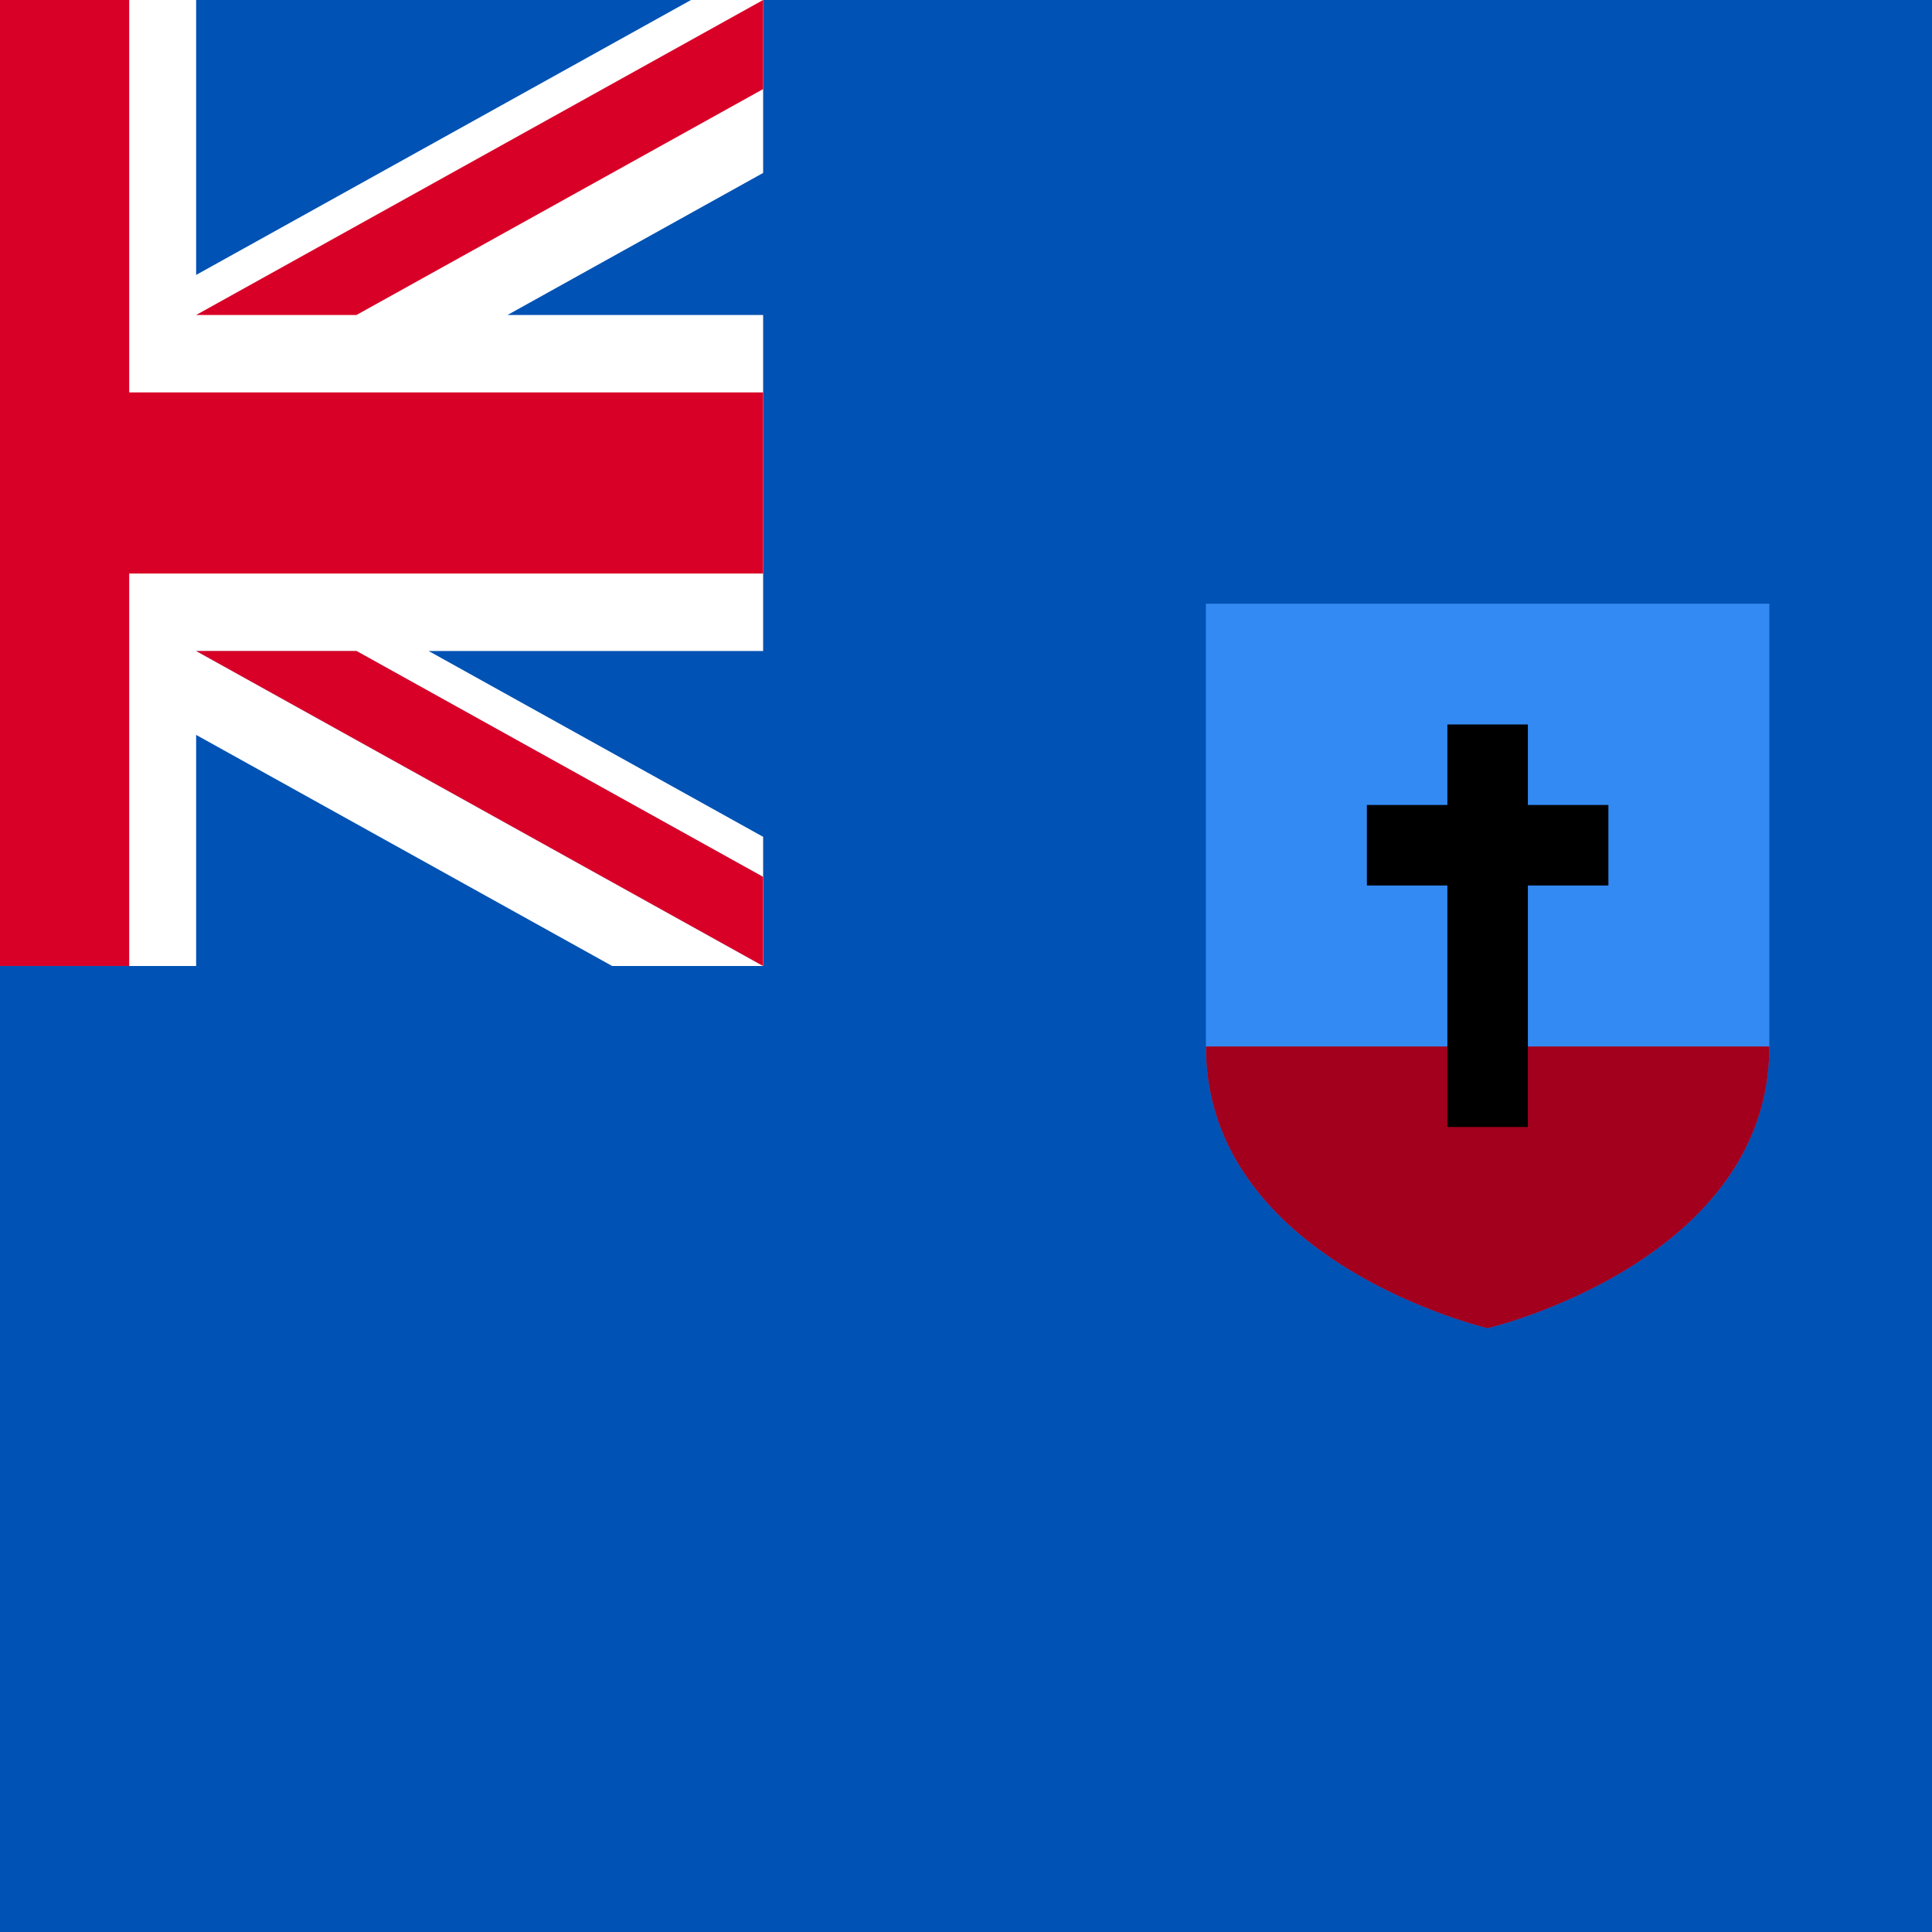
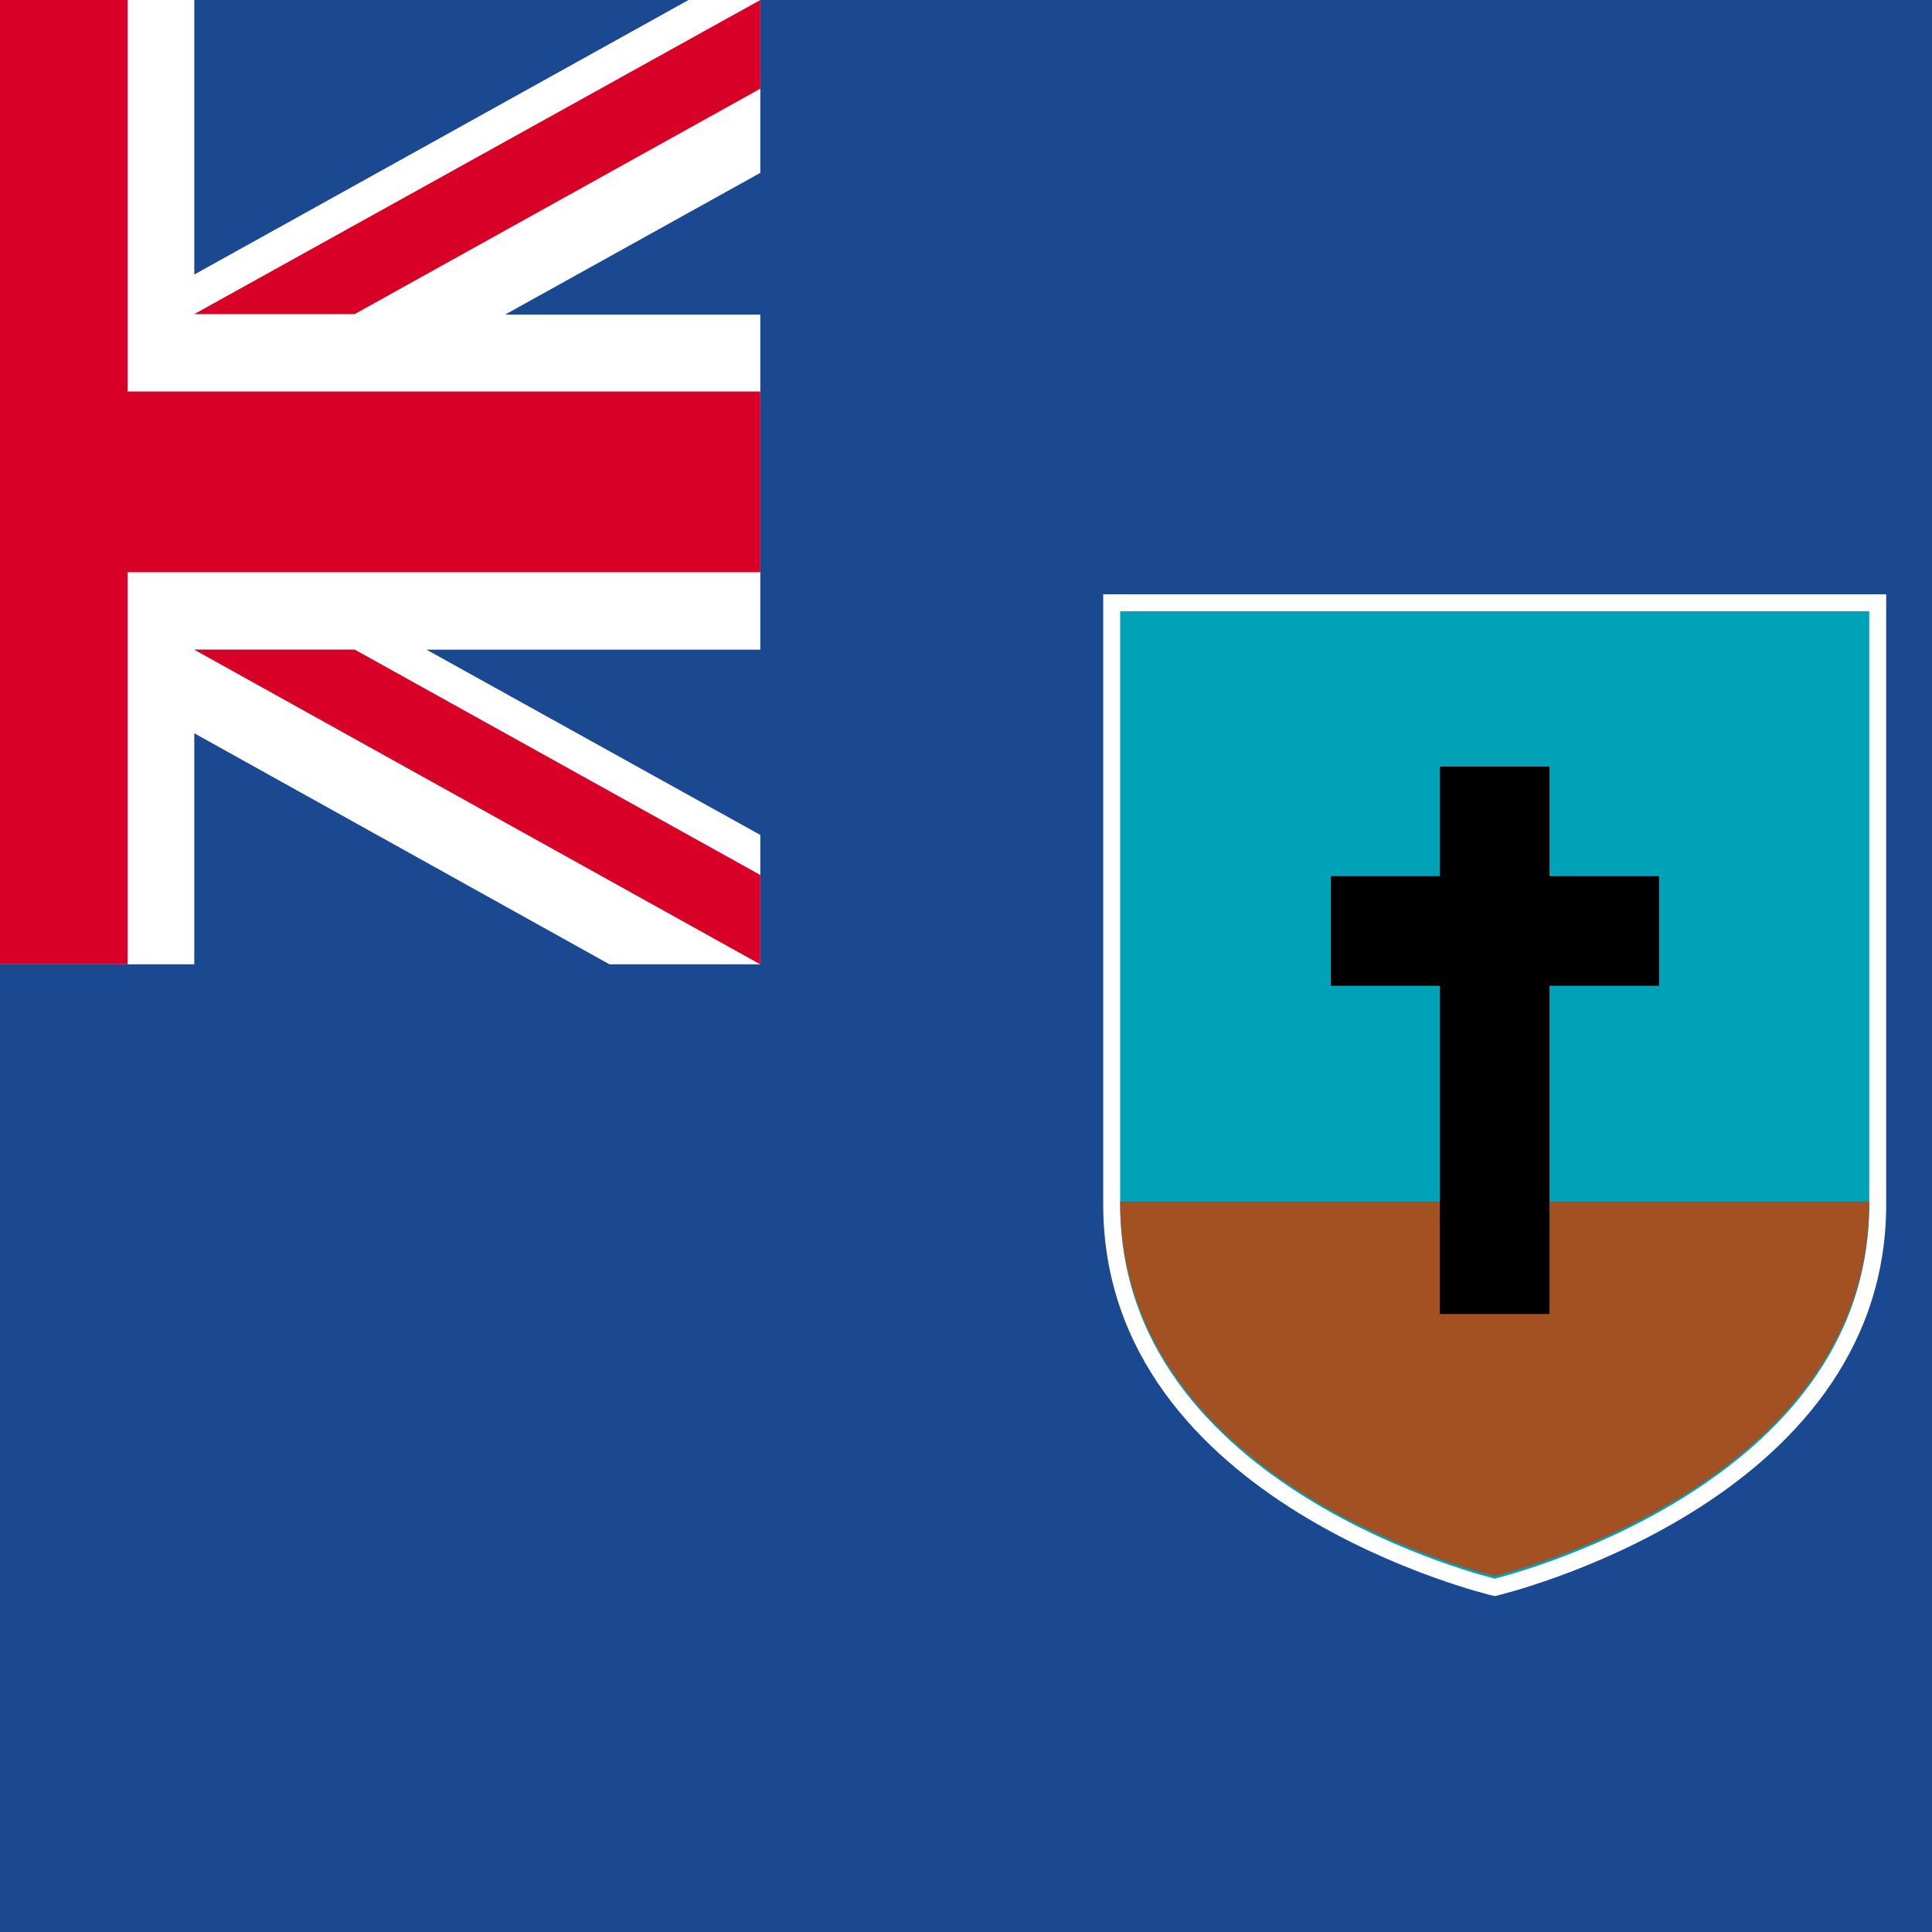
- <svg xmlns="http://www.w3.org/2000/svg" viewBox="121.174 85.333 341.333 341.333">
-   <rect y="85.333" fill="#0052B4" width="512" height="341.337" />
-   <path fill="#338AF3" d="M334.222,191.996v78.221c0,38.103,49.777,49.779,49.777,49.779s49.778-11.675,49.778-49.779v-78.221  H334.222z" />
-   <path fill="#A2001D" d="M334.222,270.217c0,38.103,49.777,49.779,49.777,49.779s49.778-11.675,49.778-49.779H334.222  L334.222,270.217z" />
-   <polygon points="405.334,227.552 391.11,227.552 391.11,213.329 376.888,213.329 376.888,227.552 362.666,227.552 362.666,241.775   376.888,241.775 376.888,284.44 391.11,284.44 391.11,241.775 405.334,241.775 " />
-   <polygon fill="#FFFFFF" points="256,85.333 256,115.886 210.833,140.985 256,140.985 256,200.344 196.897,200.344   256,233.179 256,255.996 229.32,255.996 155.826,215.17 155.826,255.996 100.174,255.996 100.174,207.423 12.744,255.996 0,255.996   0,225.442 45.167,200.344 0,200.344 0,140.985 59.103,140.985 0,108.139 0,85.333 26.68,85.333 100.174,126.158 100.174,85.333   155.826,85.333 155.826,133.905 243.256,85.333 " />
-   <polygon fill="#D80027" points="144,85.33 112,85.33 112,154.662 0,154.662 0,186.662 112,186.662 112,255.996 144,255.996   144,186.662 256,186.662 256,154.662 144,154.662 " />
-   <polygon fill="#0052B4" points="155.826,200.344 256,255.996 256,240.259 184.153,200.344 " />
-   <polygon fill="#FFFFFF" points="155.826,200.344 256,255.996 256,240.259 184.153,200.344 " />
-   <g>
-     <polygon fill="#D80027" points="155.826,200.344 256,255.996 256,240.259 184.153,200.344  " />
-     <polygon fill="#D80027" points="71.846,200.344 0,240.259 0,255.996 0,255.996 100.174,200.344  " />
-   </g>
-   <polygon fill="#0052B4" points="100.174,140.982 0,85.33 0,101.067 71.847,140.982 " />
-   <polygon fill="#FFFFFF" points="100.174,140.982 0,85.33 0,101.067 71.847,140.982 " />
-   <g>
-     <polygon fill="#D80027" points="100.174,140.982 0,85.33 0,101.067 71.847,140.982  " />
-     <polygon fill="#D80027" points="184.154,140.982 256,101.067 256,85.33 256,85.33 155.826,140.982  " />
-   </g>
+ <svg xmlns="http://www.w3.org/2000/svg" version="1.1" viewBox="121.41 0 342 342">
+   <rect y="0" fill="#1B4991" width="513" height="342" />
+   <path fill="#00A2B8" stroke="#FFFFFF" stroke-width="3" d="M318.2,106.7v106.5c0,51.9,67.8,67.8,67.8,67.8s67.8-15.9,67.8-67.8V106.7H318.2z" />
+   <path fill="#A35023" d="M319.7,212.7c0,50.8,66.3,66.3,66.3,66.3s66.3-15.6,66.3-66.3H319.7L319.7,212.7z" />
+   <polygon points="415.1,155.1 395.7,155.1 395.7,135.7 376.3,135.7 376.3,155.1 357,155.1 357,174.5 376.3,174.5 376.3,232.6  395.7,232.6 395.7,174.5 415.1,174.5 " />
+   <polygon fill="#FFFFFF" points="256,0 256,30.6 210.8,55.7 256,55.7 256,115 196.9,115 256,147.8 256,170.7 229.3,170.7 155.8,129.8  155.8,170.7 100.2,170.7 100.2,122.1 12.7,170.7 0,170.7 0,140.1 45.2,115 0,115 0,55.7 59.1,55.7 0,22.8 0,0 26.7,0 100.2,40.8  100.2,0 155.8,0 155.8,48.6 243.3,0 " />
+   <polygon fill="#D80027" points="144,0 112,0 112,69.3 0,69.3 0,101.3 112,101.3 112,170.7 144,170.7 144,101.3 256,101.3 256,69.3  144,69.3 " />
+   <polygon fill="#0052B4" points="155.8,115 256,170.7 256,154.9 184.2,115 " />
+   <polygon fill="#FFFFFF" points="155.8,115 256,170.7 256,154.9 184.2,115 " />
+   <polygon fill="#D80027" points="155.8,115 256,170.7 256,154.9 184.2,115  " />
+   <polygon fill="#D80027" points="71.8,115 0,154.9 0,170.7 0,170.7 100.2,115  " />
+   <polygon fill="#0052B4" points="100.2,55.6 0,0 0,15.7 71.8,55.6 " />
+   <polygon fill="#FFFFFF" points="100.2,55.6 0,0 0,15.7 71.8,55.6 " />
+   <polygon fill="#D80027" points="100.2,55.6 0,0 0,15.7 71.8,55.6  " />
+   <polygon fill="#D80027" points="184.2,55.6 256,15.7 256,0 256,0 155.8,55.6  " />
</svg>
